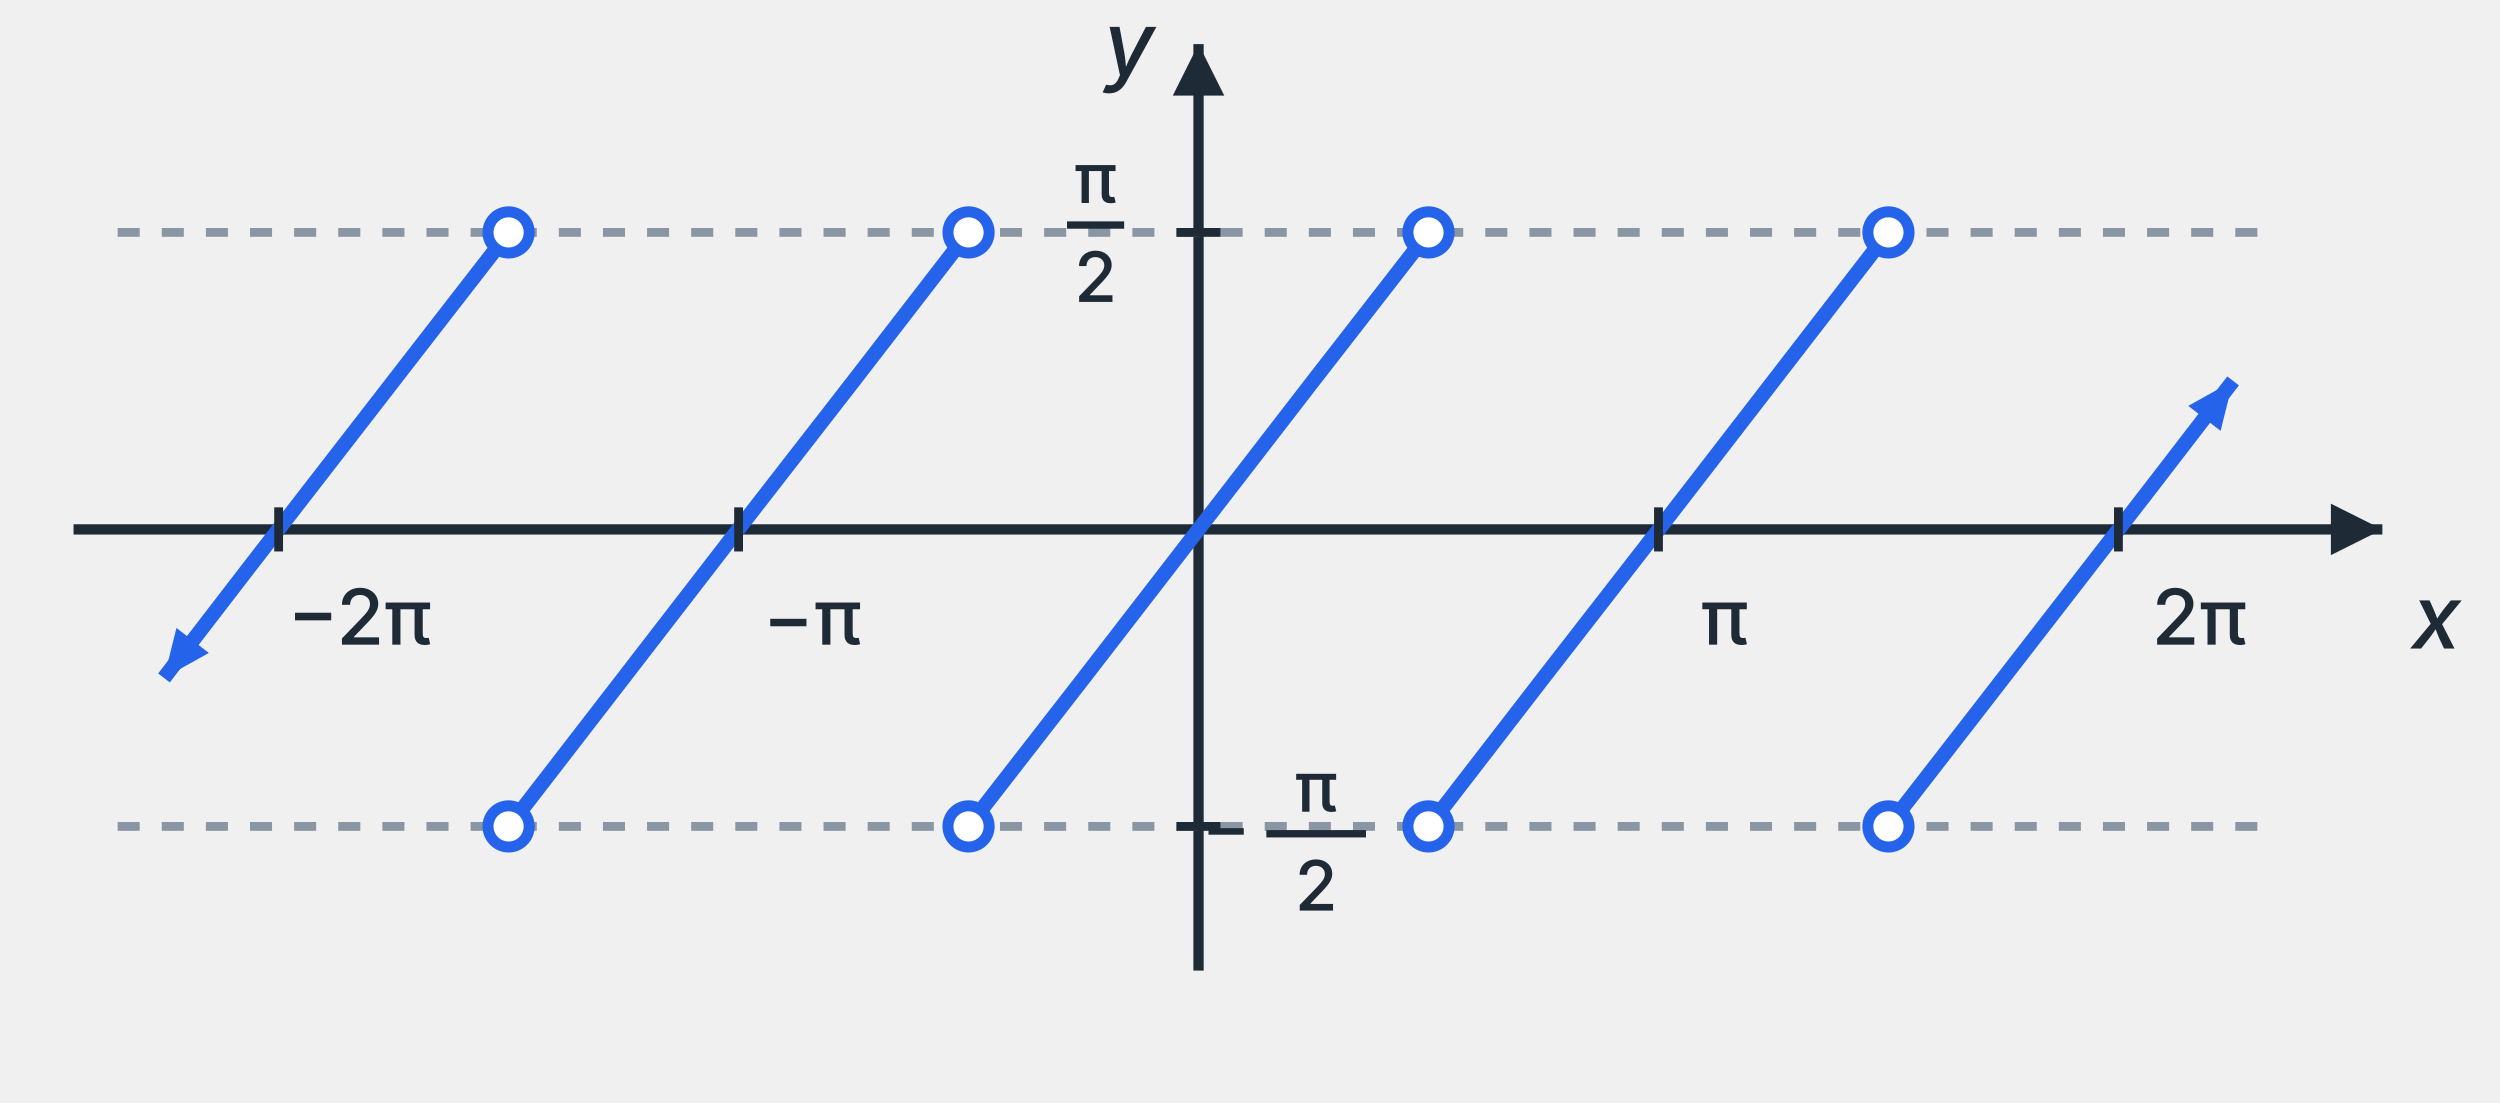
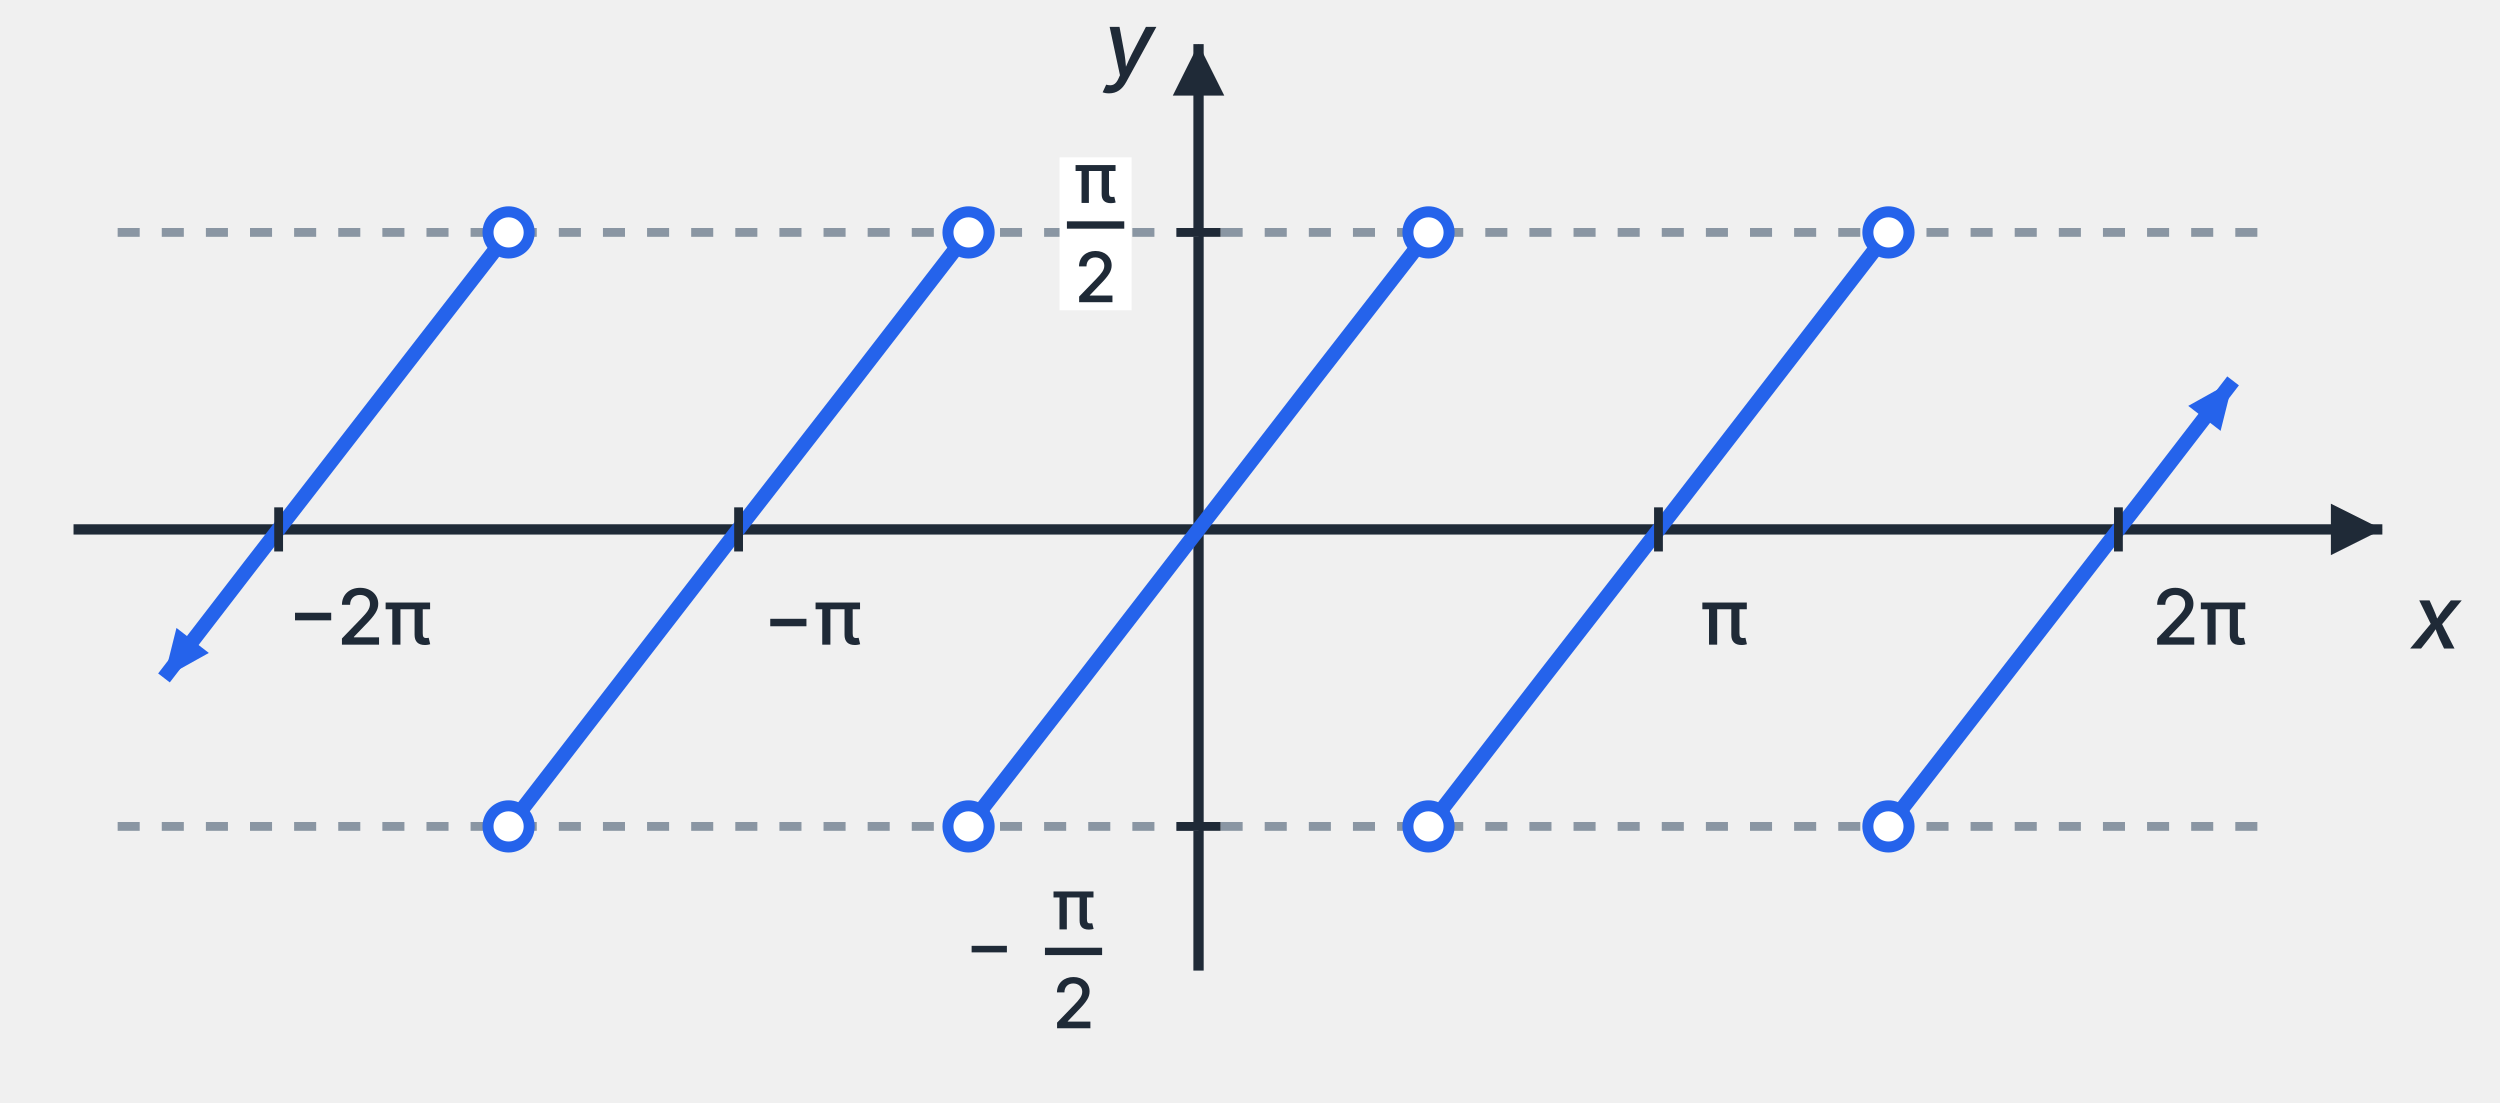
<svg xmlns="http://www.w3.org/2000/svg" viewBox="0 0 340 150" width="340" height="150" font-family="Inter, Arial, sans-serif">
  <line x1="10.0" y1="72.0" x2="324.0" y2="72.0" stroke="#1f2a37" stroke-width="1.4" />
  <path d="M324.0,72.0 l-7,-3.5 v7 z" fill="#1f2a37" />
  <line x1="163.0" y1="132.0" x2="163.0" y2="6.0" stroke="#1f2a37" stroke-width="1.4" />
  <path d="M163.0,6.0 l-3.5,7 h7 z" fill="#1f2a37" />
-   <text x="328.0" y="88.2" text-anchor="start" font-size="12" fill="#1f2a37" font-weight="500" font-style="italic">x</text>
-   <text x="157.0" y="10.2" text-anchor="end" font-size="12" fill="#1f2a37" font-weight="500" font-style="italic">y</text>
  <line x1="16.0" y1="31.608" x2="310.0" y2="31.608" stroke="#8a96a3" stroke-width="1.2" stroke-dasharray="3 3" />
  <line x1="16.0" y1="112.392" x2="310.0" y2="112.392" stroke="#8a96a3" stroke-width="1.2" stroke-dasharray="3 3" />
  <polyline points="22.3,92.2 34.0,77.0 45.7,61.9 57.4,46.8 69.2,31.6" fill="none" stroke="#2563eb" stroke-width="2.0" stroke-linejoin="round" />
  <circle cx="69.17" cy="31.608" r="2.8" fill="#fff" stroke="#2563eb" stroke-width="1.5" />
  <polyline points="69.2,112.4 84.8,92.2 100.4,72.0 116.1,51.8 131.7,31.6" fill="none" stroke="#2563eb" stroke-width="2.0" stroke-linejoin="round" />
  <circle cx="69.17" cy="112.392" r="2.8" fill="#fff" stroke="#2563eb" stroke-width="1.5" />
  <circle cx="131.723" cy="31.608" r="2.8" fill="#fff" stroke="#2563eb" stroke-width="1.5" />
  <polyline points="131.7,112.4 147.4,92.2 163.0,72.0 178.6,51.8 194.3,31.6" fill="none" stroke="#2563eb" stroke-width="2.0" stroke-linejoin="round" />
  <circle cx="131.723" cy="112.392" r="2.8" fill="#fff" stroke="#2563eb" stroke-width="1.5" />
  <circle cx="194.277" cy="31.608" r="2.8" fill="#fff" stroke="#2563eb" stroke-width="1.5" />
  <polyline points="194.3,112.4 209.9,92.2 225.6,72.0 241.2,51.8 256.8,31.6" fill="none" stroke="#2563eb" stroke-width="2.0" stroke-linejoin="round" />
  <circle cx="194.277" cy="112.392" r="2.8" fill="#fff" stroke="#2563eb" stroke-width="1.5" />
  <circle cx="256.83" cy="31.608" r="2.8" fill="#fff" stroke="#2563eb" stroke-width="1.5" />
  <polyline points="256.8,112.4 268.6,97.2 280.3,82.1 292.0,67.0 303.7,51.8" fill="none" stroke="#2563eb" stroke-width="2.0" stroke-linejoin="round" />
  <circle cx="256.83" cy="112.392" r="2.8" fill="#fff" stroke="#2563eb" stroke-width="1.5" />
  <path d="M303.7,51.8 L302.0,58.6 L297.6,55.2 z" fill="#2563eb" />
  <path d="M22.3,92.2 L24.0,85.4 L28.4,88.8 z" fill="#2563eb" />
  <line x1="37.894" y1="69.0" x2="37.894" y2="75.0" stroke="#1f2a37" stroke-width="1.2" />
  <line x1="100.447" y1="69.0" x2="100.447" y2="75.0" stroke="#1f2a37" stroke-width="1.2" />
  <line x1="225.553" y1="69.0" x2="225.553" y2="75.0" stroke="#1f2a37" stroke-width="1.2" />
  <line x1="288.106" y1="69.0" x2="288.106" y2="75.0" stroke="#1f2a37" stroke-width="1.2" />
+   <line x1="160.0" y1="31.608" x2="166.0" y2="31.608" stroke="#1f2a37" stroke-width="1.2" />
+   <line x1="160.0" y1="112.392" x2="166.0" y2="112.392" stroke="#1f2a37" stroke-width="1.2" />
+   <text x="328.0" y="88.2" text-anchor="start" font-size="12" fill="#1f2a37" font-weight="500" font-style="italic">x</text>
+   <text x="157.0" y="10.2" text-anchor="end" font-size="12" fill="#1f2a37" font-weight="500" font-style="italic">y</text>
  <text x="48.894" y="87.675" text-anchor="middle" font-size="10.5" fill="#1f2a37" font-weight="500">−2π</text>
  <text x="110.447" y="87.675" text-anchor="middle" font-size="10.5" fill="#1f2a37" font-weight="500">−π</text>
  <text x="234.553" y="87.675" text-anchor="middle" font-size="10.5" fill="#1f2a37" font-weight="500">π</text>
  <text x="299.106" y="87.675" text-anchor="middle" font-size="10.5" fill="#1f2a37" font-weight="500">2π</text>
-   <line x1="160.0" y1="31.608" x2="166.0" y2="31.608" stroke="#1f2a37" stroke-width="1.2" />
-   <line x1="160.0" y1="112.392" x2="166.0" y2="112.392" stroke="#1f2a37" stroke-width="1.2" />
-   <text x="149.0" y="27.608" text-anchor="middle" font-size="9.45" fill="#1f2a37" font-weight="500">π</text>
-   <line x1="145.113" y1="30.608" x2="152.887" y2="30.608" stroke="#1f2a37" stroke-width="1" />
-   <text x="149.0" y="41.058" text-anchor="middle" font-size="9.45" fill="#1f2a37" font-weight="500">2</text>
-   <text x="170.225" y="116.067" text-anchor="end" font-size="10.5" fill="#1f2a37">−</text>
-   <text x="179.0" y="110.392" text-anchor="middle" font-size="9.45" fill="#1f2a37" font-weight="500">π</text>
-   <line x1="172.225" y1="113.392" x2="185.775" y2="113.392" stroke="#1f2a37" stroke-width="1" />
-   <text x="179.0" y="123.842" text-anchor="middle" font-size="9.45" fill="#1f2a37" font-weight="500">2</text>
+   <rect x="144.1" y="21.4" width="9.8" height="20.8" fill="#fff" />
+   <text x="149.0" y="27.6" text-anchor="middle" font-size="9.45" fill="#1f2a37" font-weight="500">π</text>
+   <line x1="145.1" y1="30.6" x2="152.9" y2="30.6" stroke="#1f2a37" stroke-width="1" />
+   <text x="149.0" y="41.1" text-anchor="middle" font-size="9.45" fill="#1f2a37" font-weight="500">2</text>
+   <text x="138.01" y="132.07" text-anchor="end" font-size="10.5" fill="#1f2a37">−</text>
+   <text x="146.0" y="126.392" text-anchor="middle" font-size="9.45" fill="#1f2a37" font-weight="500">π</text>
+   <line x1="142.113" y1="129.392" x2="149.887" y2="129.392" stroke="#1f2a37" stroke-width="1" />
+   <text x="146.0" y="139.842" text-anchor="middle" font-size="9.45" fill="#1f2a37" font-weight="500">2</text>
</svg>
